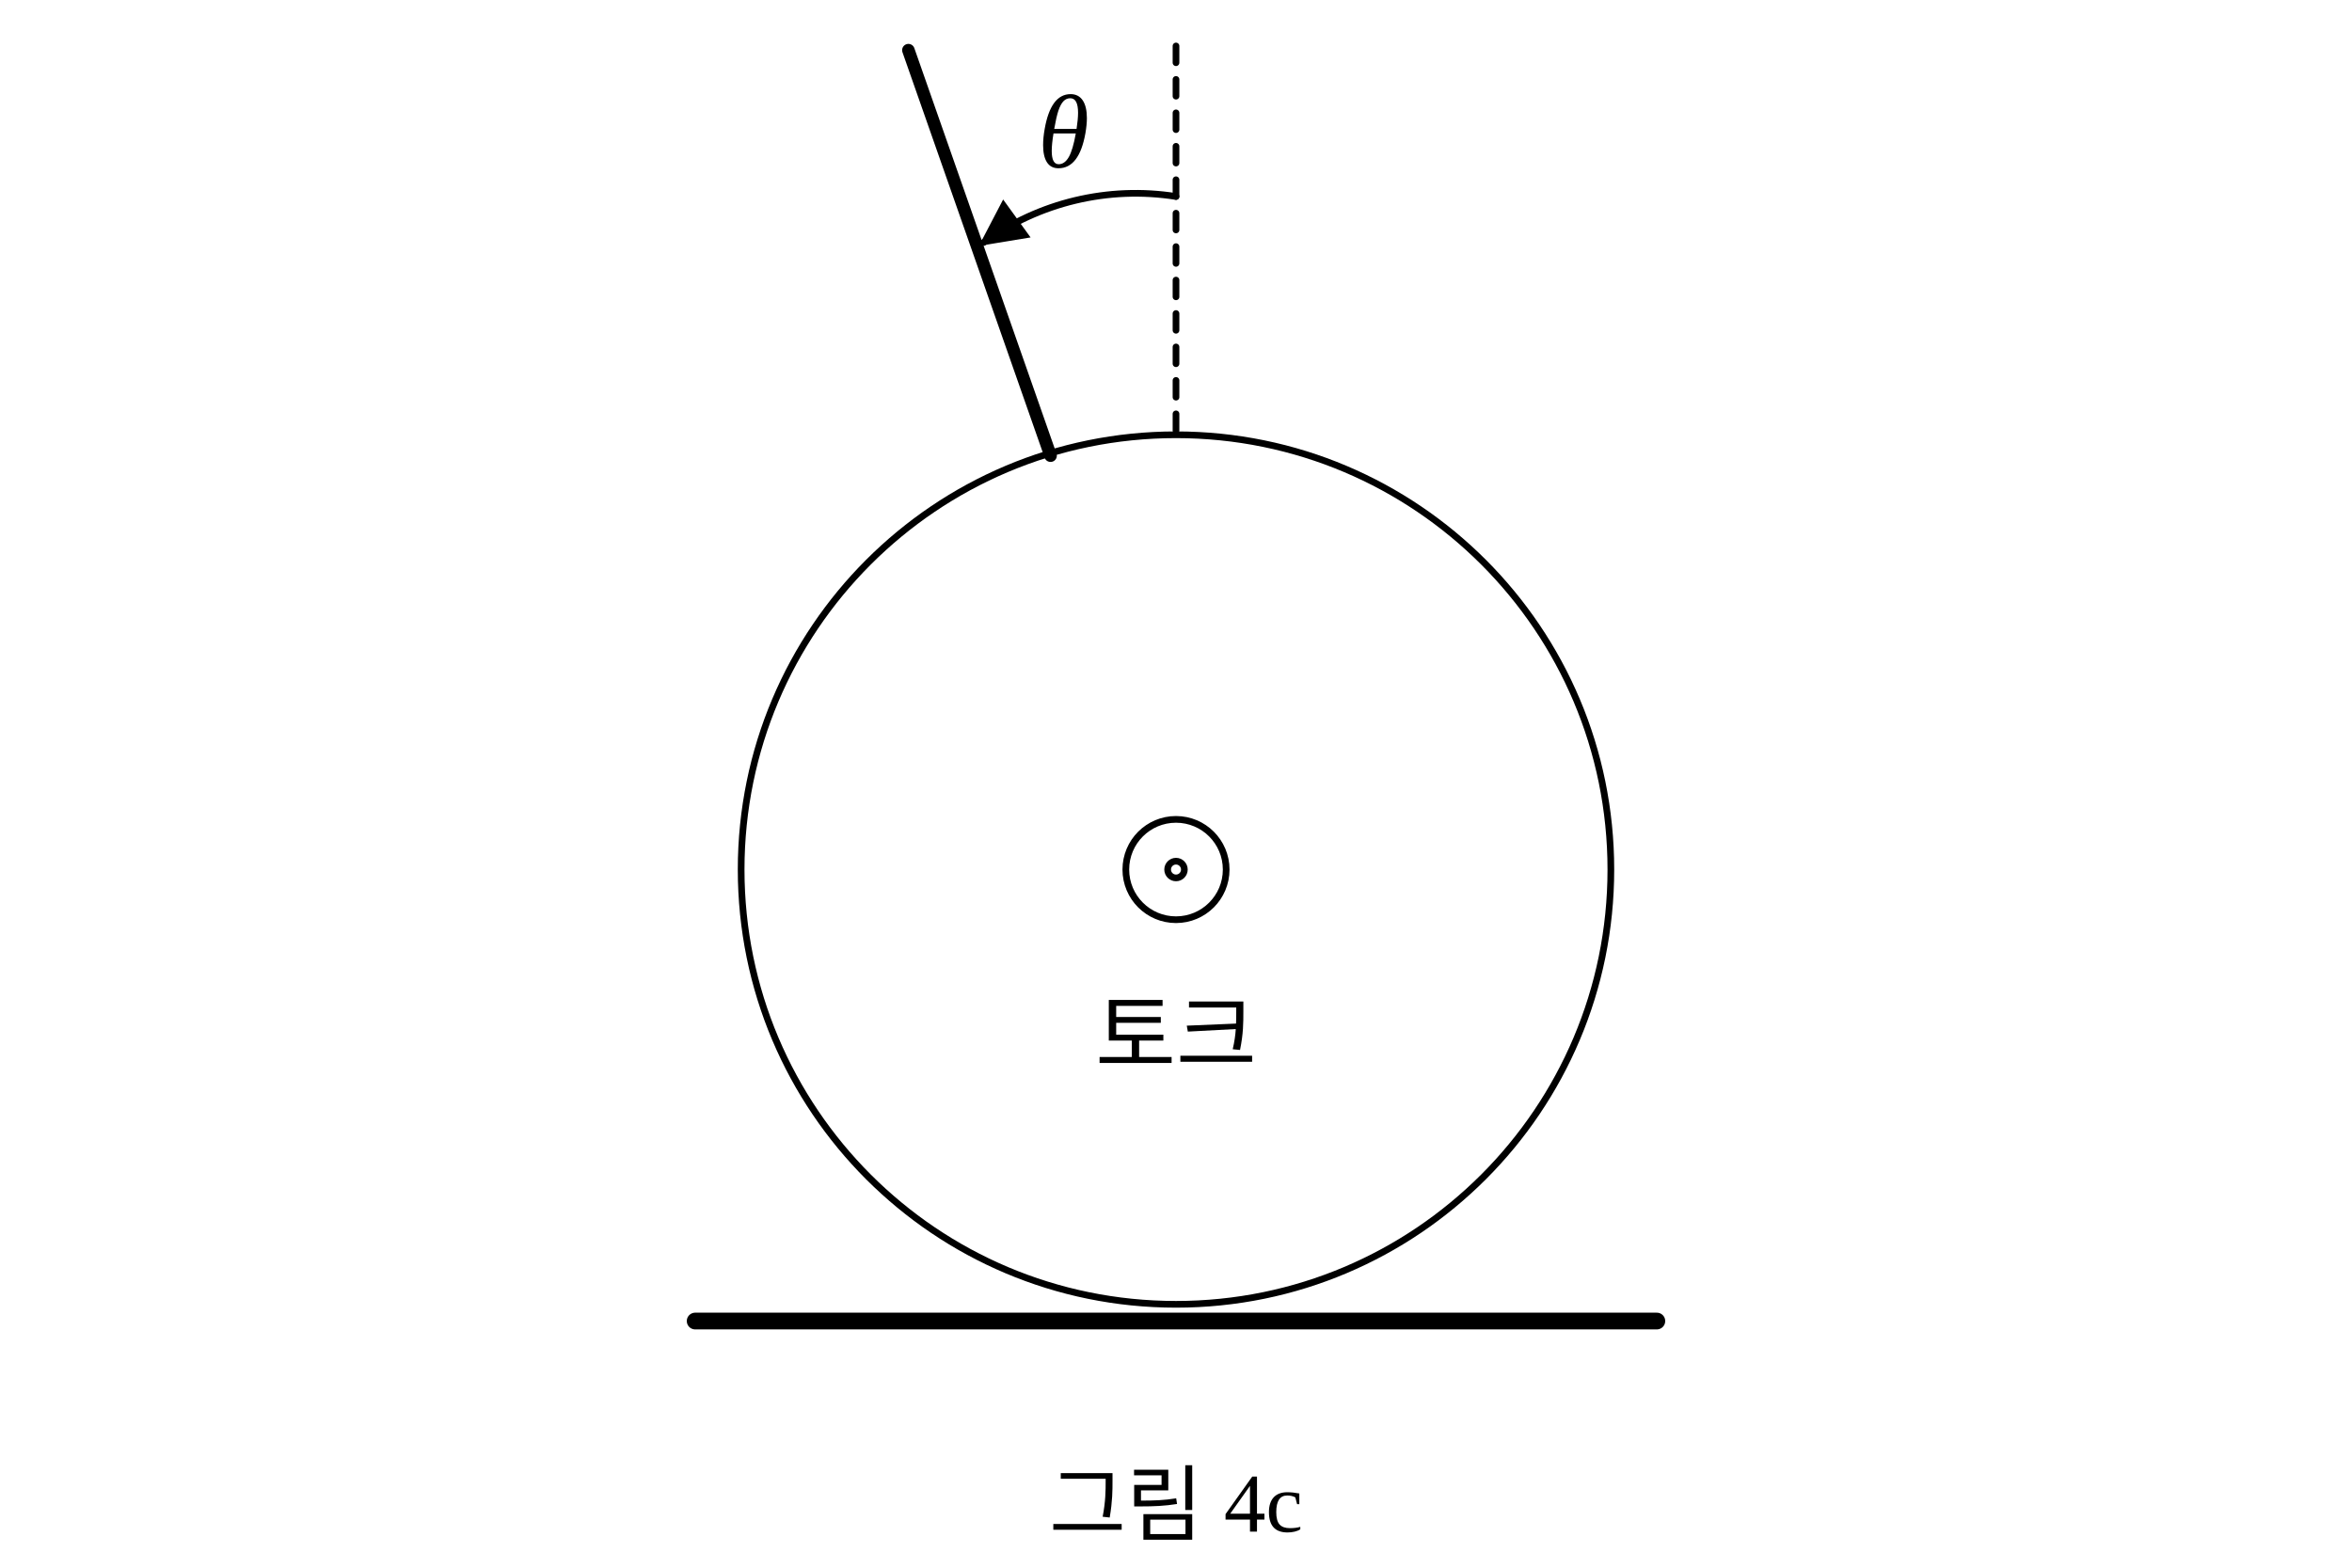
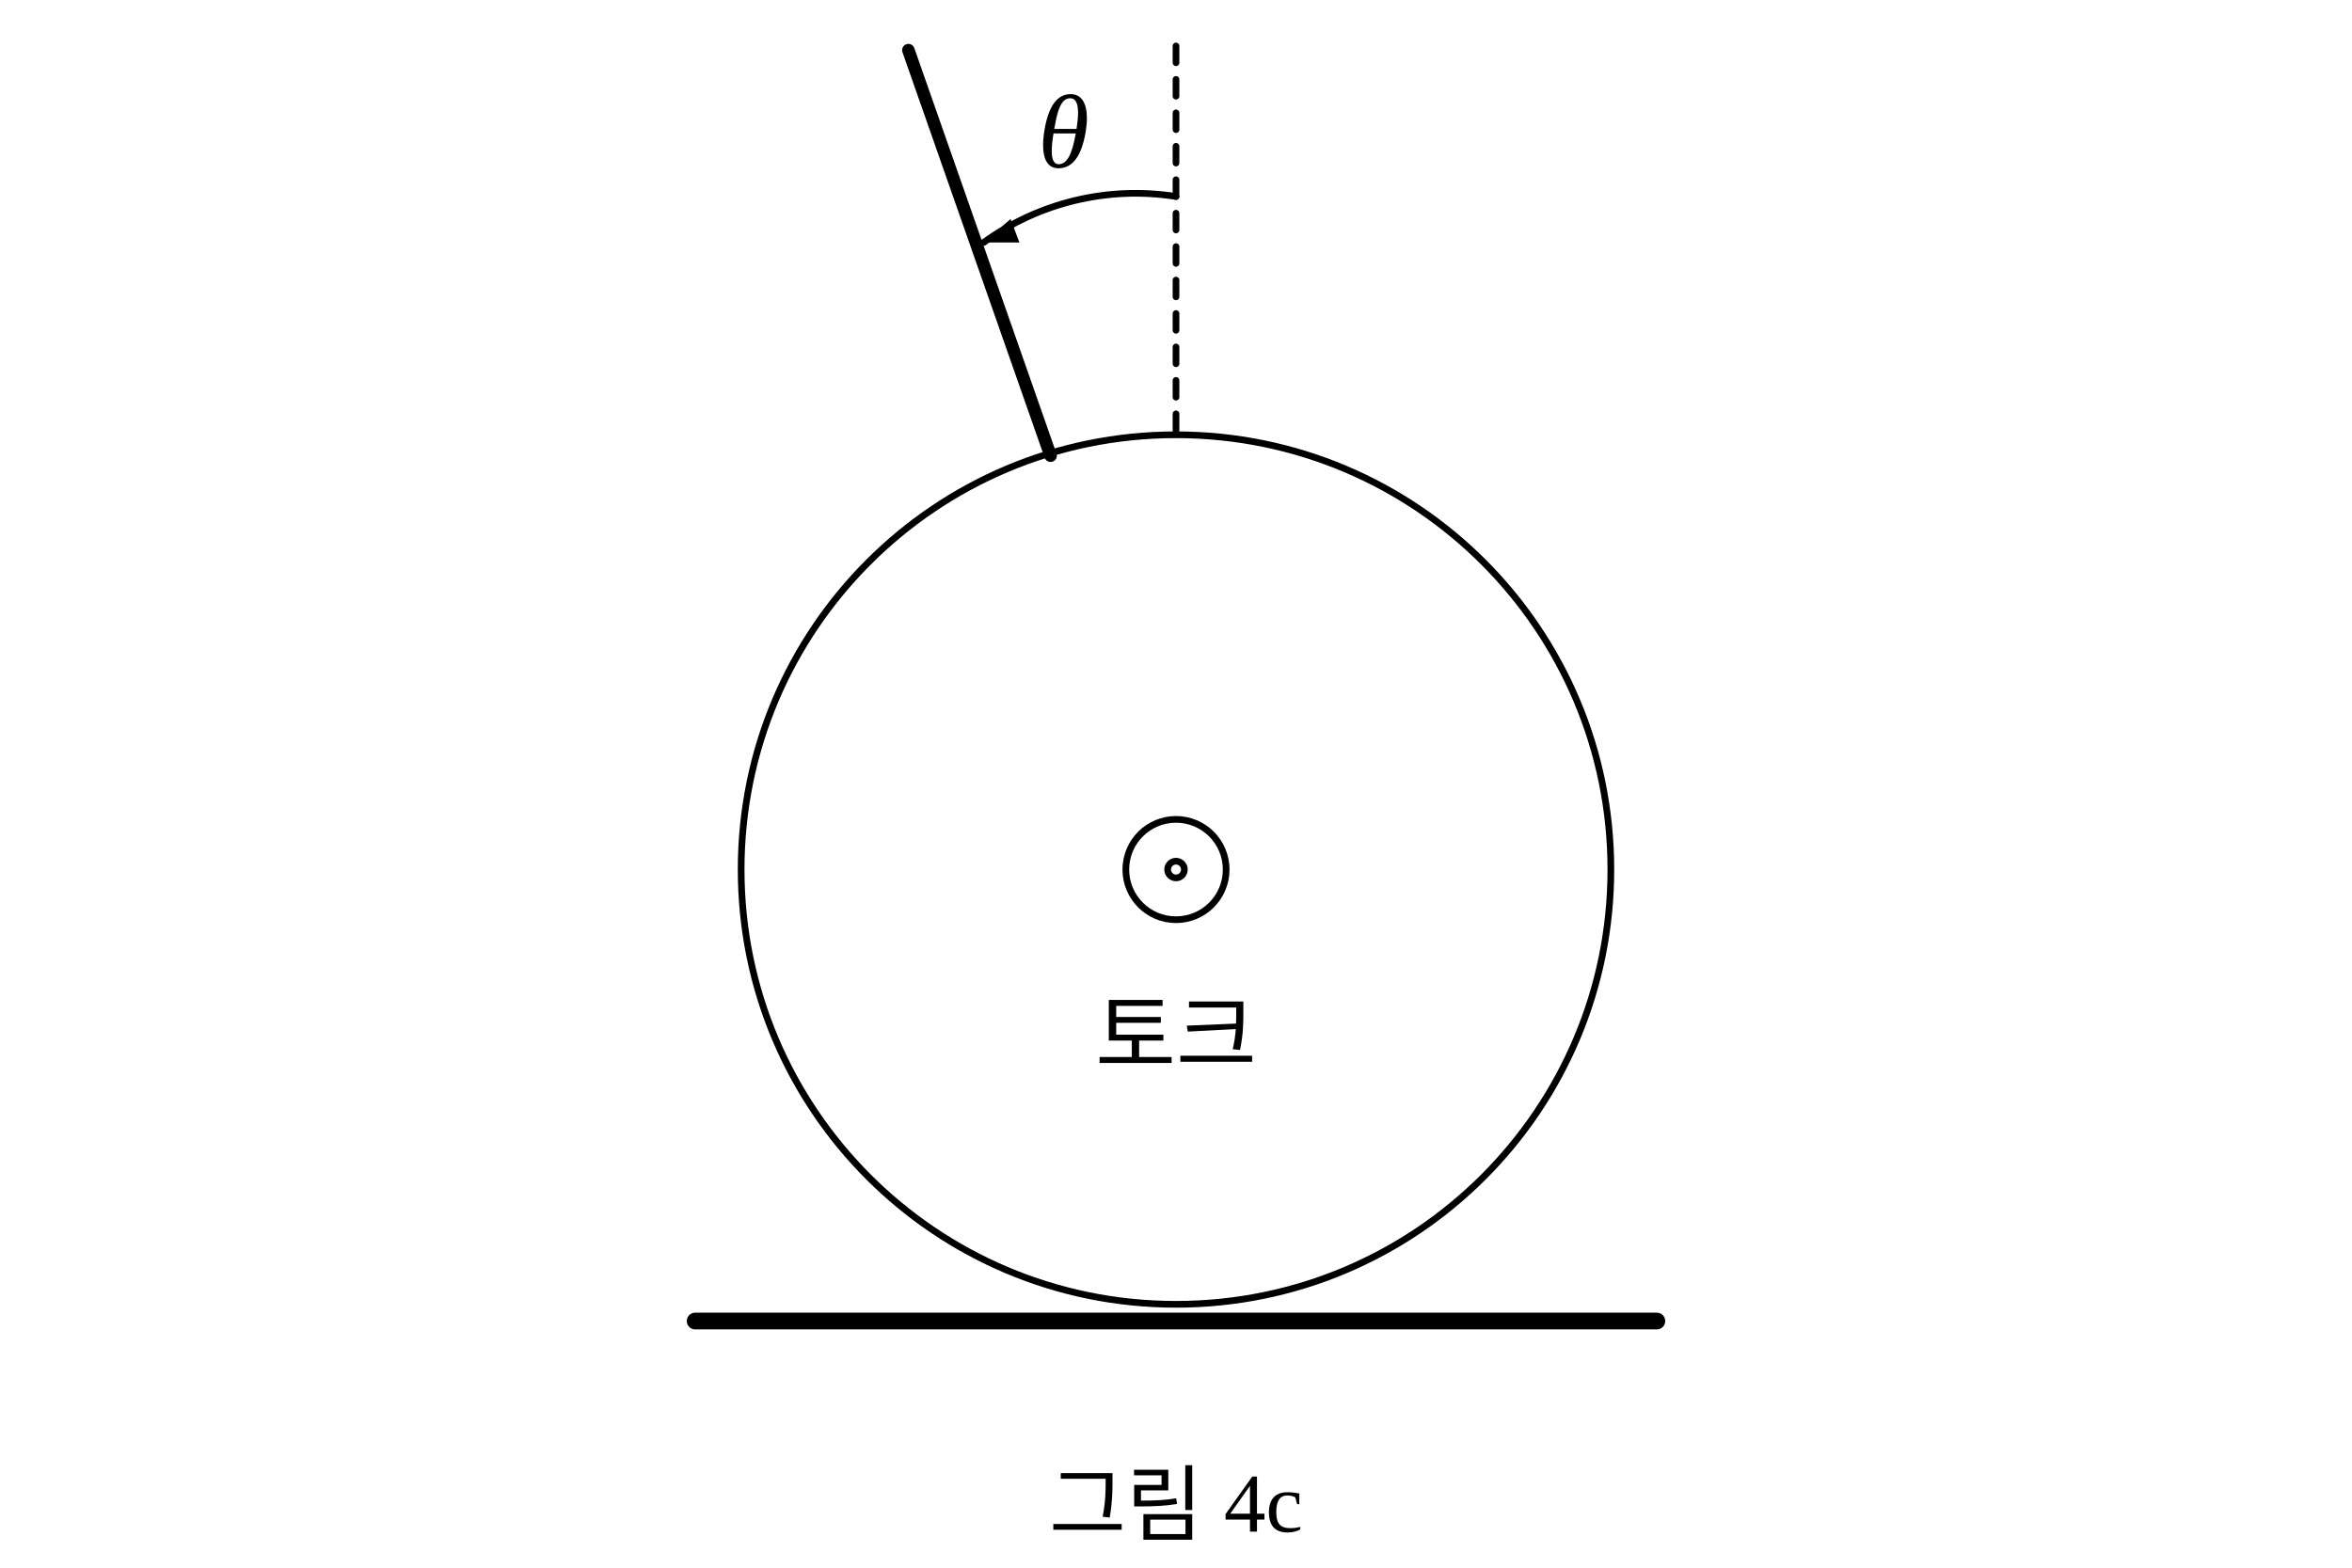
<svg xmlns="http://www.w3.org/2000/svg" width="600" height="400" viewBox="180 25 240 375">
  <defs>
    <marker id="arr" viewBox="0 0 8 8" refX="7" refY="4" markerWidth="7" markerHeight="7" orient="auto-start-reverse">
      <path d="M0 0 L8 4 L0 8 Z" fill="black" />
    </marker>
  </defs>
  <g fill="none" stroke="black" stroke-width="1.6" stroke-linecap="round" stroke-linejoin="round">
    <circle cx="300" cy="233" r="104" />
    <path d="M300 128 L300 35" stroke-dasharray="4 4" />
    <path d="M270 134 L236 37" stroke-width="3" />
-     <path d="M300 72 A62 62 0 0 0 254 83" marker-end="url(#arr)" />
+     <path d="M300 72 A62 62 0 0 0 254 83" />
+     <path d="M254.000 83.000 L260.437 77.382 L262.544 83.000 Z" fill="black" stroke="none" />
    <circle cx="300" cy="233" r="12" />
    <circle cx="300" cy="233" r="2" />
    <path d="M185 341 L415 341" stroke-width="4" />
  </g>
  <text x="267" y="65" font-family="Times New Roman,serif" font-size="25" font-style="italic" fill="black" text-anchor="start">θ</text>
  <g fill="none" stroke="black" stroke-width="1.6" stroke-linecap="round" stroke-linejoin="round" />
  <text x="300" y="280" font-family="Times New Roman,serif" font-size="21" font-style="normal" fill="black" text-anchor="middle">토크</text>
  <g fill="none" stroke="black" stroke-width="1.6" stroke-linecap="round" stroke-linejoin="round" />
  <text x="300" y="392" font-family="Times New Roman,serif" font-size="20" font-style="normal" fill="black" text-anchor="middle">그림 4c</text>
  <g fill="none" stroke="black" stroke-width="1.6" stroke-linecap="round" stroke-linejoin="round" />
</svg>
